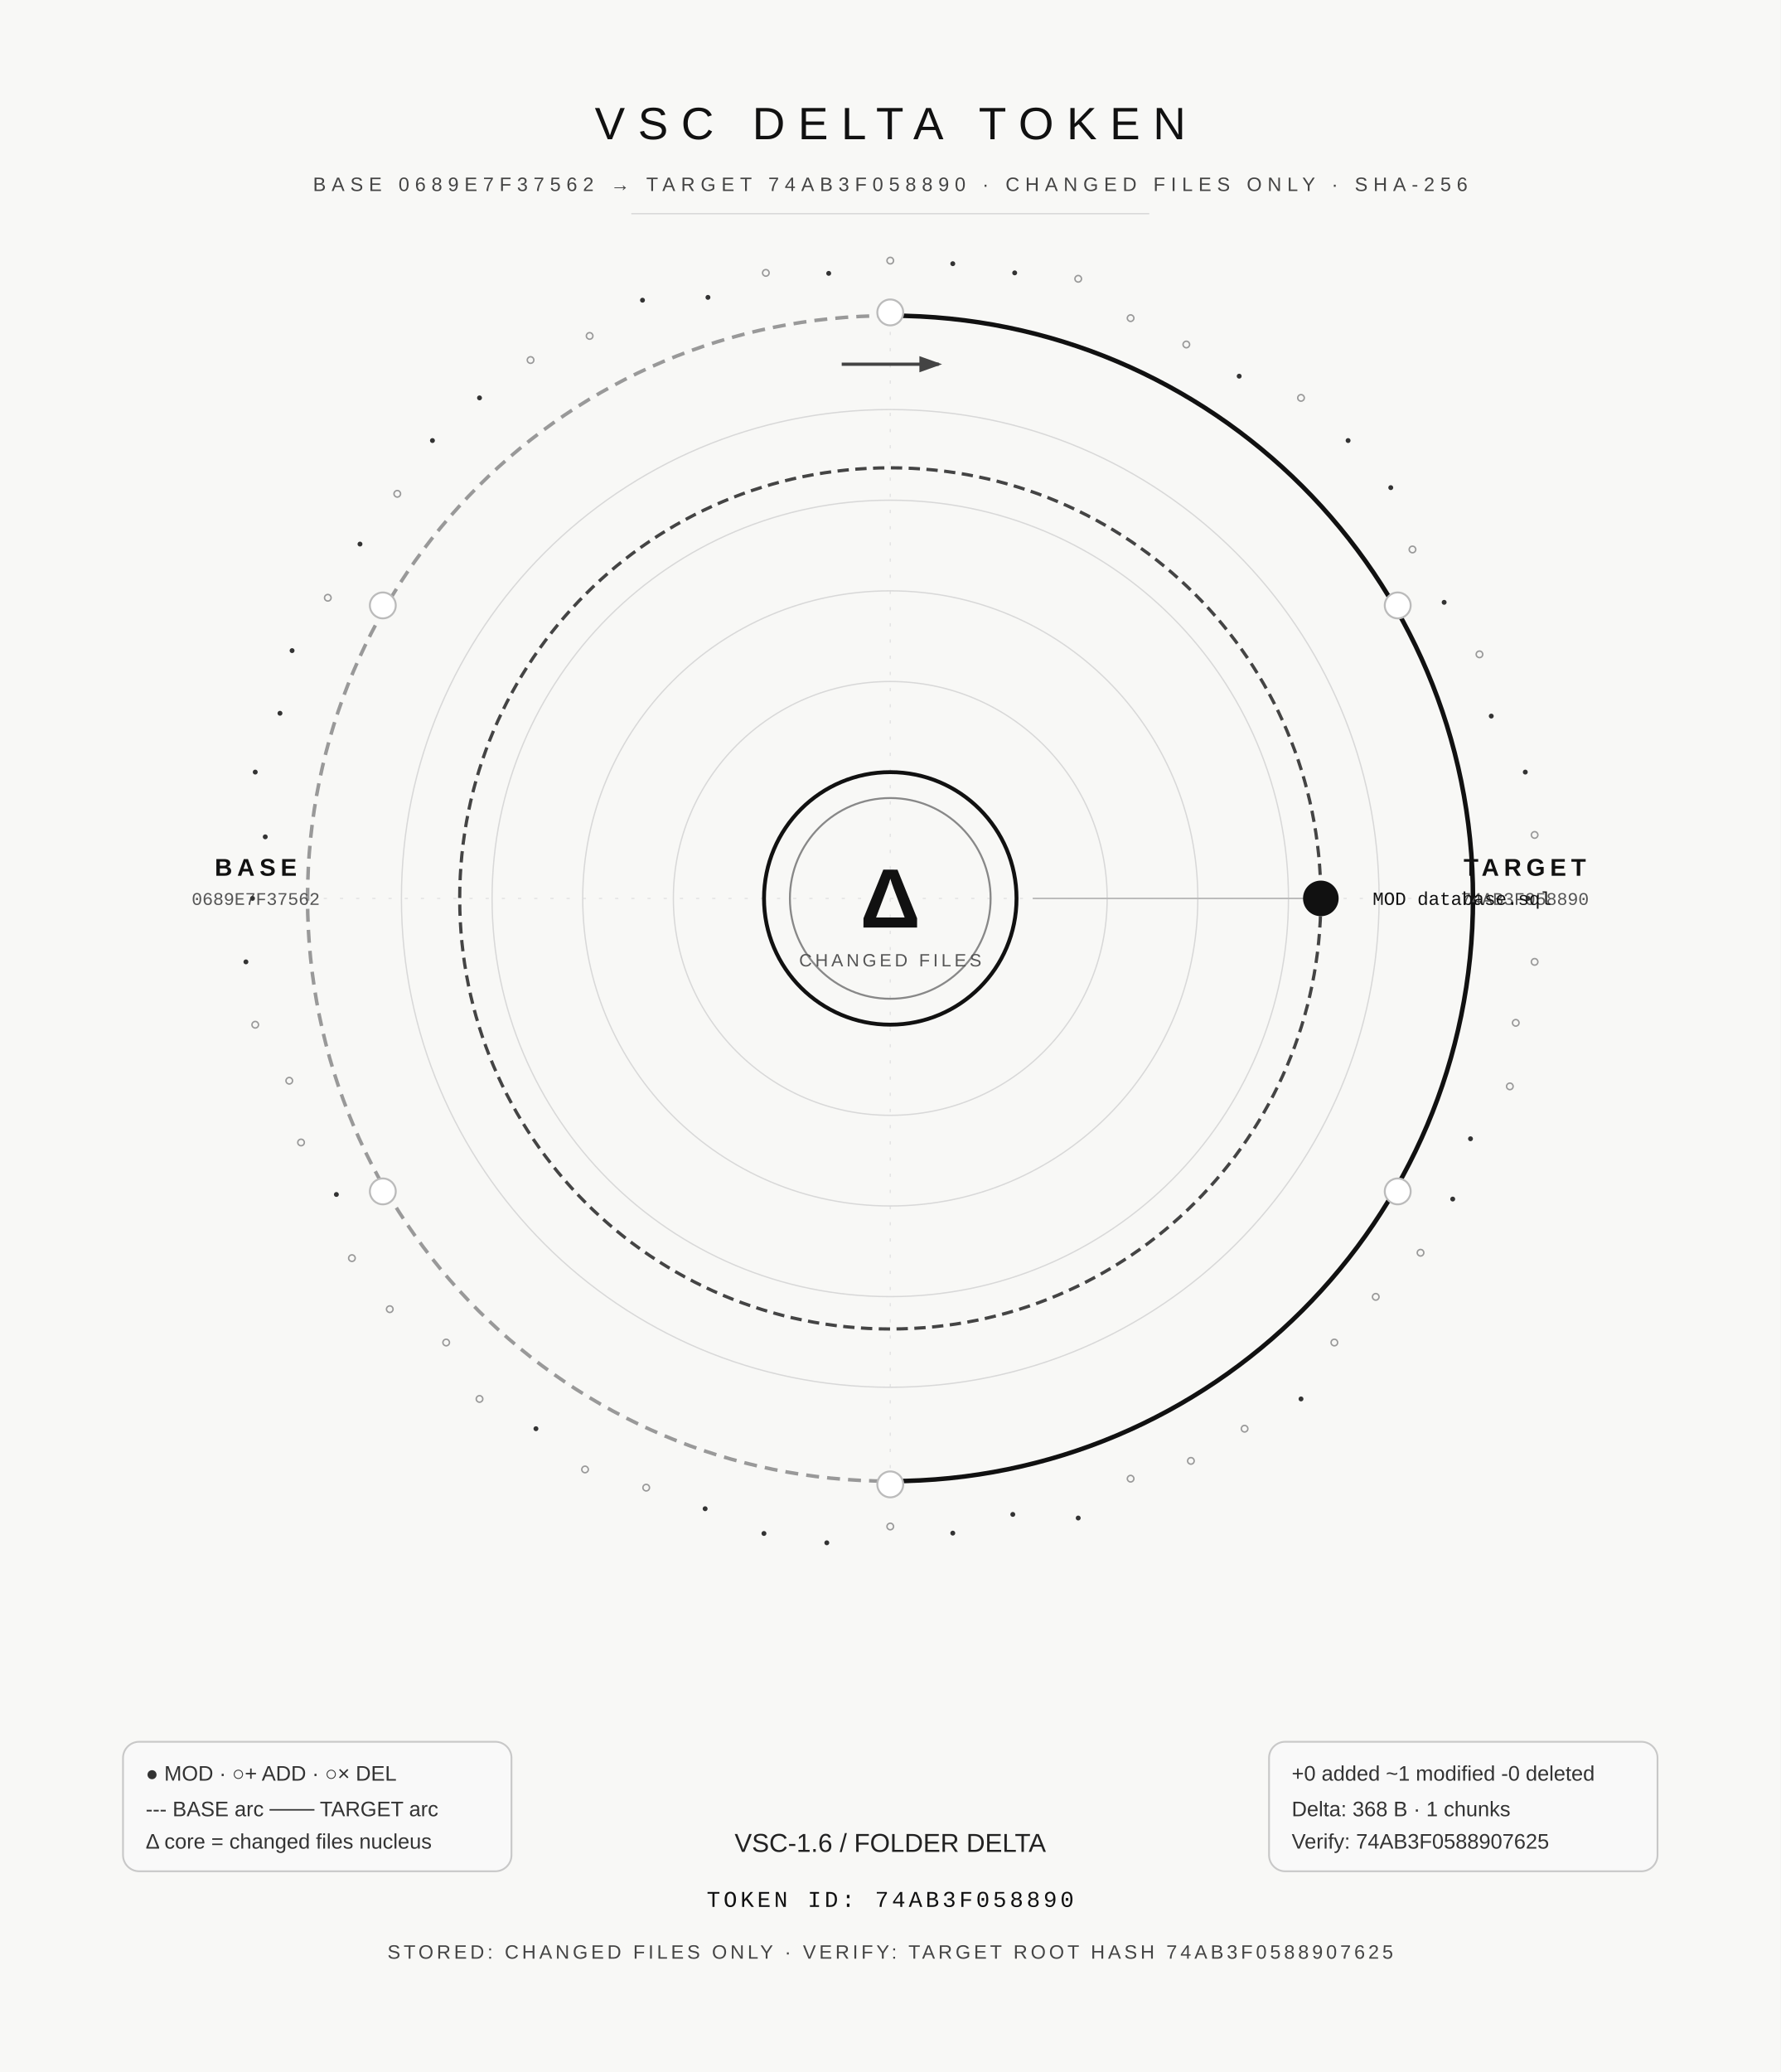
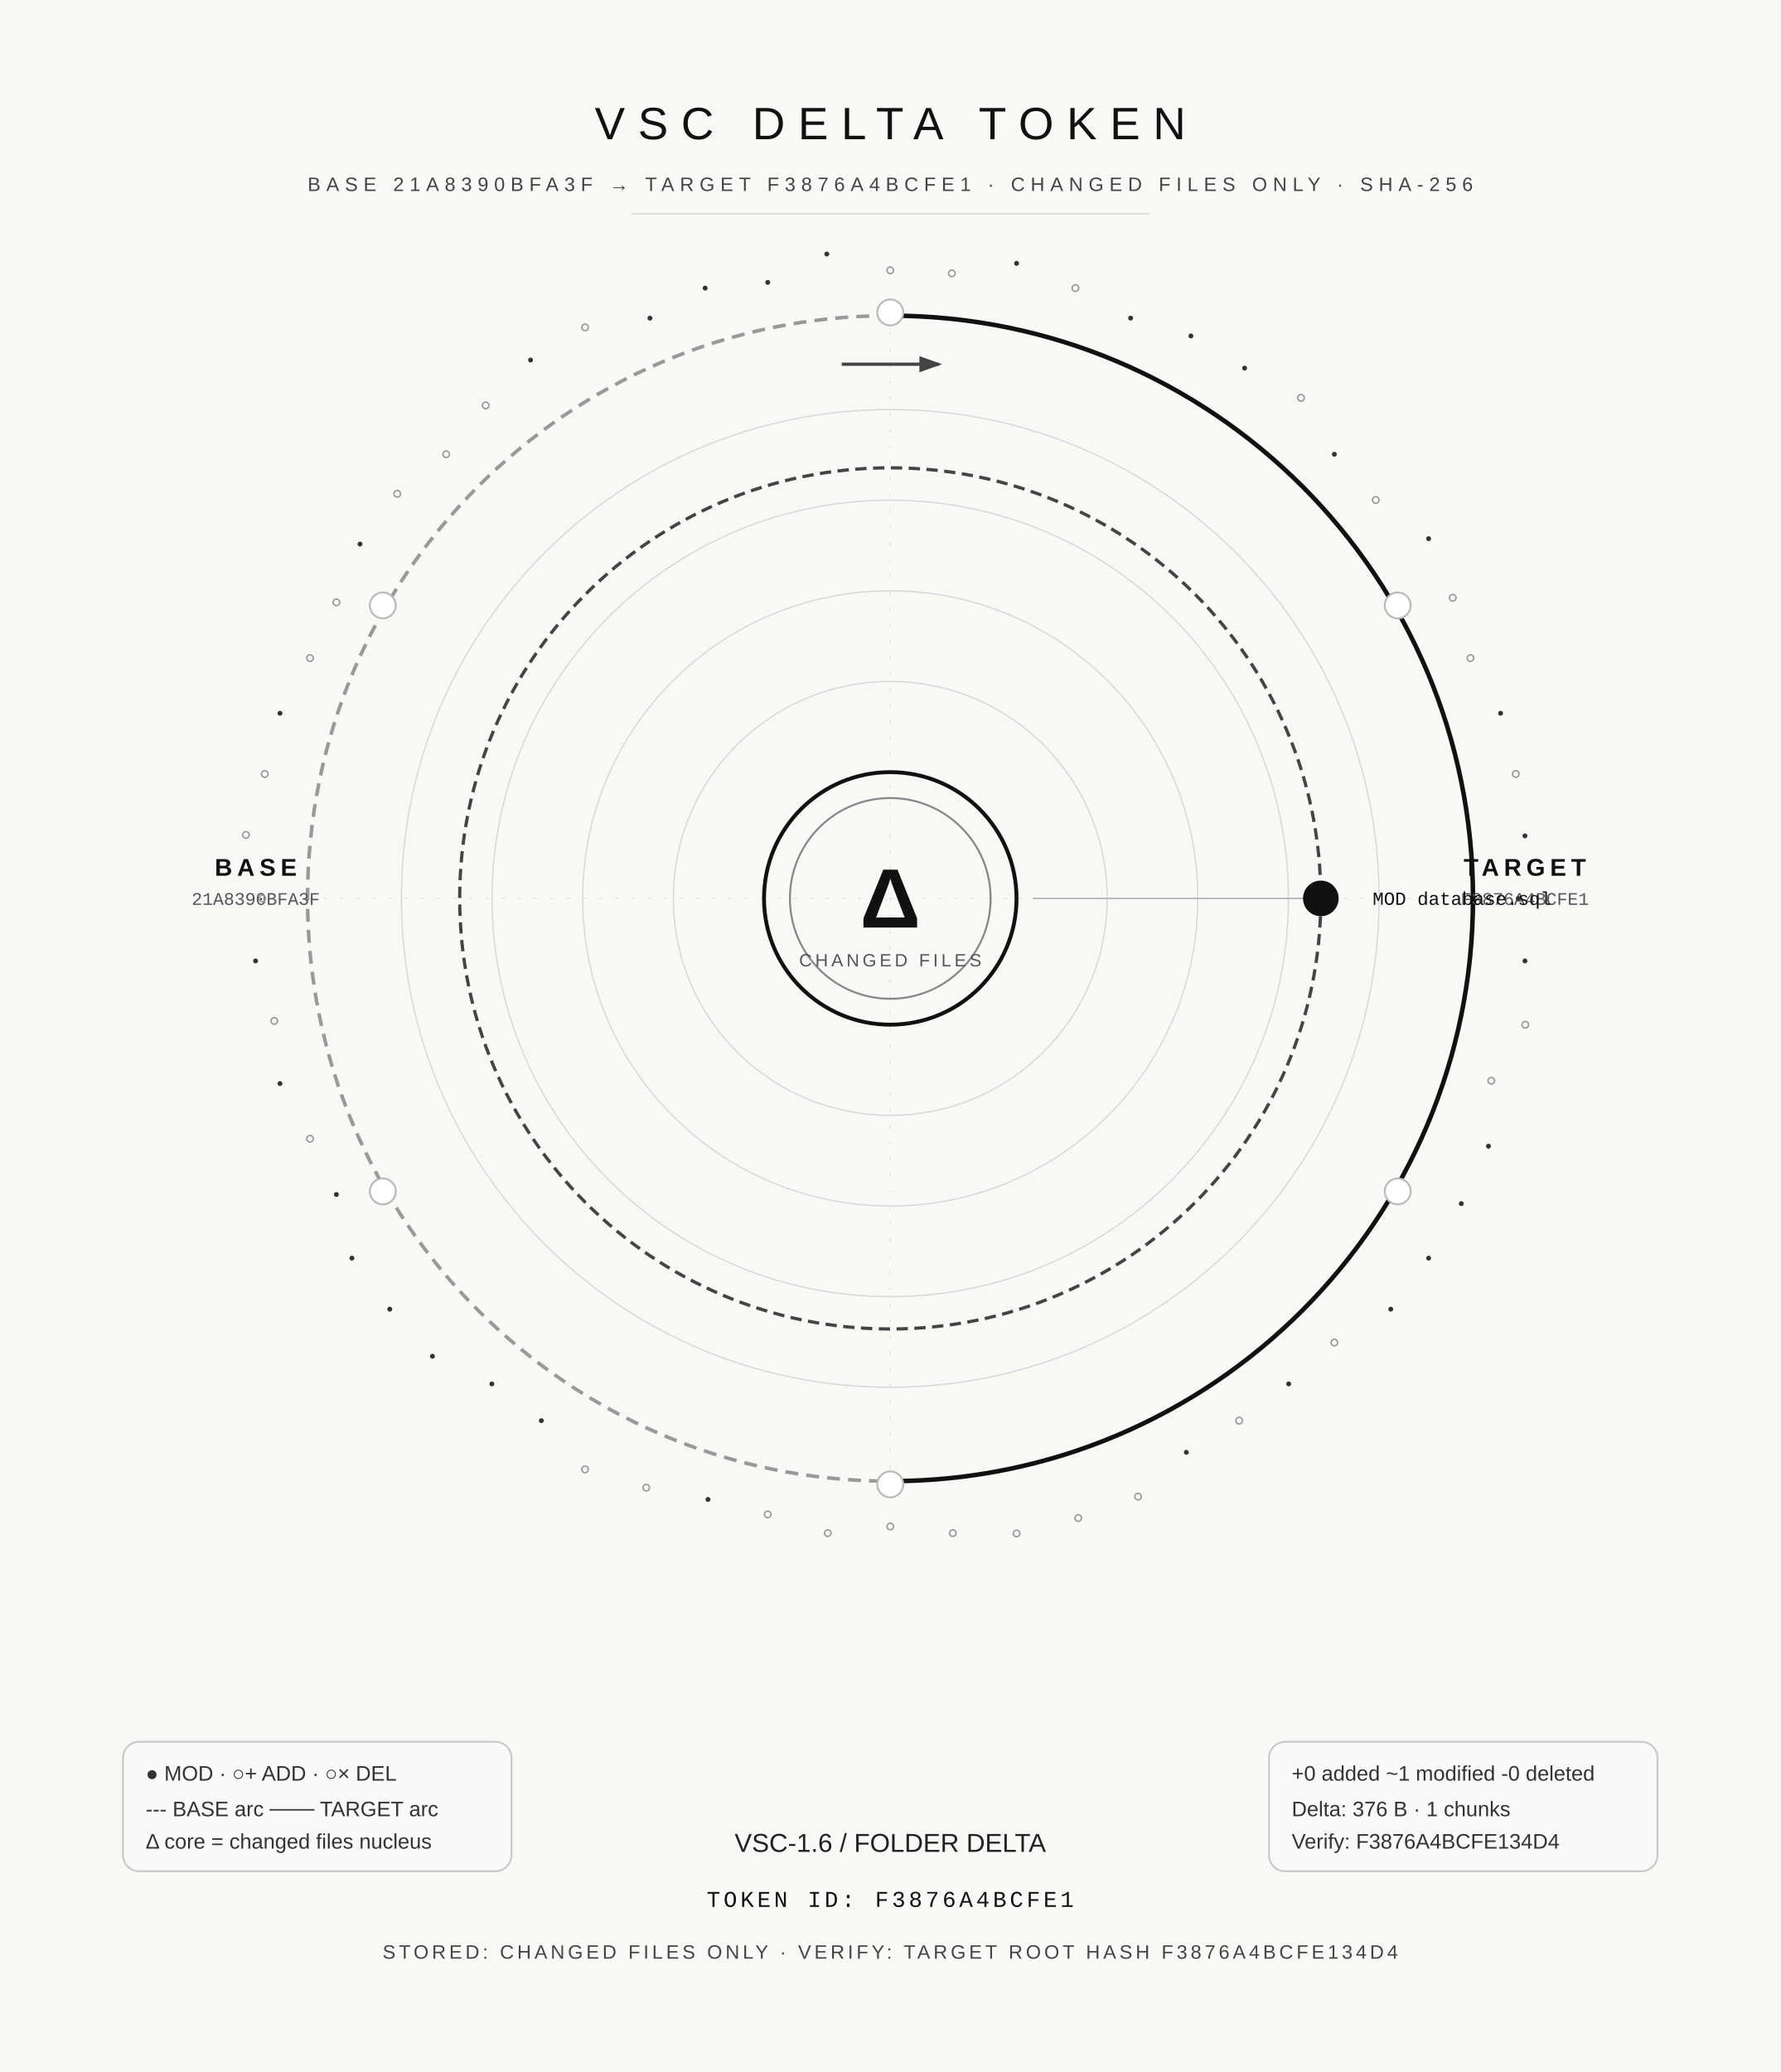
<svg xmlns="http://www.w3.org/2000/svg" width="1100" height="1280" viewBox="0 0 1100 1280">
  <defs>
    <style>
      .bg            { fill: #f8f8f6; }
      .line-strong   { stroke: #111; stroke-width: 2.4; fill: none; }
      .line-mid      { stroke: #888; stroke-width: 1.2; fill: none; }
      .line-soft     { stroke: #d8d8d8; stroke-width: 0.8; fill: none; }
      .text-title    { font-family: Arial, Helvetica, sans-serif; font-size: 28px; letter-spacing: 8px; fill: #111; }
      .text-subtitle { font-family: Arial, Helvetica, sans-serif; font-size: 12px; letter-spacing: 3.5px; fill: #444; }
      .text-small    { font-family: Arial, Helvetica, sans-serif; font-size: 13px; fill: #333; }
      .text-medium   { font-family: Arial, Helvetica, sans-serif; font-size: 16px; fill: #222; }
      .text-meta     { font-family: Arial, Helvetica, sans-serif; font-size: 12px; letter-spacing: 2px; fill: #444; }
      .text-id       { font-family: 'Courier New', monospace; font-size: 14px; letter-spacing: 2px; fill: #111; }
      .text-arc-label { font-family: Arial, Helvetica, sans-serif; font-size: 15px; letter-spacing: 3px; fill: #111; font-weight: 600; }
      .text-arc-id   { font-family: 'Courier New', monospace; font-size: 11px; fill: #555; }
      .text-core-big { font-family: Arial, Helvetica, sans-serif; font-size: 52px; font-weight: 700; fill: #111; }
      .text-core-sub { font-family: Arial, Helvetica, sans-serif; font-size: 11px; letter-spacing: 2px; fill: #555; }
      .text-op-label { font-family: 'Courier New', monospace; font-size: 11.5px; fill: #111; }
      .label-box     { fill: #f9f9f9; stroke: #c8c8c8; stroke-width: 1.1; }
      .orient-dot    { fill: #fff; stroke: #bbb; stroke-width: 1.2; }
      .hash-fill     { fill: #333; }
      .hash-open     { fill: none; stroke: #999; stroke-width: 0.9; }
      .arc-base      { stroke: #999; stroke-width: 2.2; fill: none; stroke-dasharray: 8 5; }
      .arc-target    { stroke: #111; stroke-width: 2.8; fill: none; }
      .delta-ring    { stroke: #444; stroke-width: 2; fill: none; stroke-dasharray: 7 4; }
      .op-spoke      { stroke: #bbb; stroke-width: 1; fill: none; }
      .op-modify     { fill: #111; stroke: none; }
      .op-add        { fill: #fff; stroke: #111; stroke-width: 2.2; }
      .op-delete     { fill: #f0f0f0; stroke: #111; stroke-width: 2; }
      .crosshair     { stroke: #e4e4e4; stroke-width: 0.8; stroke-dasharray: 2 8; }
    </style>
    <marker id="darr" markerWidth="7" markerHeight="5" refX="6" refY="2.5" orient="auto">
      <polygon points="0 0, 7 2.5, 0 5" fill="#444" />
    </marker>
  </defs>
  <rect class="bg" x="0" y="0" width="1100" height="1280" />
  <text x="550" y="86" text-anchor="middle" class="text-title">VSC DELTA TOKEN</text>
-   <text x="550" y="118" text-anchor="middle" class="text-subtitle">BASE 0689E7F37562 → TARGET 74AB3F058890 · CHANGED FILES ONLY · SHA-256</text>
+   <text x="550" y="118" text-anchor="middle" class="text-subtitle">BASE 21A8390BFA3F → TARGET F3876A4BCFE1 · CHANGED FILES ONLY · SHA-256</text>
  <line x1="390" y1="132" x2="710" y2="132" class="line-soft" />
  <line x1="550" y1="185" x2="550" y2="925" class="crosshair" />
  <line x1="180" y1="555" x2="920" y2="555" class="crosshair" />
  <circle cx="550" cy="555" r="134" class="line-soft" />
  <circle cx="550" cy="555" r="190" class="line-soft" />
  <circle cx="550" cy="555" r="246" class="line-soft" />
  <circle cx="550" cy="555" r="302" class="line-soft" />
  <path d="M 550 195 A 360 360 0 0 0 550 915" class="arc-base" />
  <path d="M 550 195 A 360 360 0 0 1 550 915" class="arc-target" />
  <text x="158.0" y="541.0" text-anchor="middle" class="text-arc-label">BASE</text>
-   <text x="158.0" y="559.0" text-anchor="middle" class="text-arc-id">0689E7F37562</text>
+   <text x="158.0" y="559.0" text-anchor="middle" class="text-arc-id">21A8390BFA3F</text>
  <text x="942.0" y="541.0" text-anchor="middle" class="text-arc-label">TARGET</text>
-   <text x="942.0" y="559.0" text-anchor="middle" class="text-arc-id">74AB3F058890</text>
+   <text x="942.0" y="559.0" text-anchor="middle" class="text-arc-id">F3876A4BCFE1</text>
  <circle cx="550.0" cy="193.0" r="8" class="orient-dot" />
  <circle cx="863.5" cy="374.0" r="8" class="orient-dot" />
  <circle cx="863.5" cy="736.0" r="8" class="orient-dot" />
  <circle cx="550.0" cy="917.0" r="8" class="orient-dot" />
  <circle cx="236.5" cy="736.0" r="8" class="orient-dot" />
  <circle cx="236.5" cy="374.0" r="8" class="orient-dot" />
-   <circle cx="550" cy="161" r="2.03" class="hash-open" />
-   <circle cx="588.619" cy="162.897" r="1.52" class="hash-fill" />
-   <circle cx="626.866" cy="168.571" r="1.52" class="hash-fill" />
-   <circle cx="666.114" cy="172.224" r="2.03" class="hash-open" />
-   <circle cx="698.481" cy="196.535" r="2.03" class="hash-open" />
-   <circle cx="732.902" cy="212.815" r="2.03" class="hash-open" />
-   <circle cx="765.561" cy="232.39" r="1.52" class="hash-fill" />
+   <circle cx="550" cy="167" r="2.03" class="hash-open" />
+   <circle cx="588.031" cy="168.868" r="2.03" class="hash-open" />
+   <circle cx="628.036" cy="162.686" r="1.52" class="hash-fill" />
+   <circle cx="664.372" cy="177.966" r="2.03" class="hash-open" />
+   <circle cx="698.481" cy="196.535" r="1.52" class="hash-fill" />
+   <circle cx="735.73" cy="207.523" r="1.52" class="hash-fill" />
+   <circle cx="768.895" cy="227.401" r="1.52" class="hash-fill" />
  <circle cx="803.757" cy="245.796" r="2.03" class="hash-open" />
-   <circle cx="832.843" cy="272.157" r="1.52" class="hash-fill" />
-   <circle cx="859.204" cy="301.243" r="1.52" class="hash-fill" />
-   <circle cx="872.61" cy="339.439" r="2.03" class="hash-open" />
-   <circle cx="892.185" cy="372.098" r="1.52" class="hash-fill" />
-   <circle cx="914.009" cy="404.223" r="2.03" class="hash-open" />
-   <circle cx="921.293" cy="442.37" r="1.52" class="hash-fill" />
-   <circle cx="942.314" cy="476.964" r="1.52" class="hash-fill" />
-   <circle cx="948.074" cy="515.793" r="2.03" class="hash-open" />
-   <circle cx="944" cy="555" r="1.52" class="hash-fill" />
-   <circle cx="948.074" cy="594.207" r="2.03" class="hash-open" />
-   <circle cx="936.429" cy="631.866" r="2.03" class="hash-open" />
-   <circle cx="932.776" cy="671.114" r="2.03" class="hash-open" />
-   <circle cx="908.465" cy="703.481" r="1.52" class="hash-fill" />
-   <circle cx="897.477" cy="740.73" r="1.52" class="hash-fill" />
-   <circle cx="877.599" cy="773.895" r="2.03" class="hash-open" />
-   <circle cx="849.928" cy="801.145" r="2.03" class="hash-open" />
+   <circle cx="824.357" cy="280.643" r="1.52" class="hash-fill" />
+   <circle cx="849.928" cy="308.855" r="2.03" class="hash-open" />
+   <circle cx="882.588" cy="332.772" r="1.52" class="hash-fill" />
+   <circle cx="897.477" cy="369.27" r="2.03" class="hash-open" />
+   <circle cx="908.465" cy="406.519" r="2.03" class="hash-open" />
+   <circle cx="927.034" cy="440.628" r="1.52" class="hash-fill" />
+   <circle cx="936.429" cy="478.134" r="2.03" class="hash-open" />
+   <circle cx="942.103" cy="516.381" r="1.52" class="hash-fill" />
+   <circle cx="938" cy="555" r="1.52" class="hash-fill" />
+   <circle cx="942.103" cy="593.619" r="1.52" class="hash-fill" />
+   <circle cx="942.314" cy="633.036" r="2.03" class="hash-open" />
+   <circle cx="921.293" cy="667.63" r="2.03" class="hash-open" />
+   <circle cx="919.552" cy="708.073" r="1.52" class="hash-fill" />
+   <circle cx="902.769" cy="743.559" r="1.52" class="hash-fill" />
+   <circle cx="882.588" cy="777.228" r="1.52" class="hash-fill" />
+   <circle cx="859.204" cy="808.757" r="1.52" class="hash-fill" />
  <circle cx="824.357" cy="829.357" r="2.03" class="hash-open" />
-   <circle cx="803.757" cy="864.204" r="1.52" class="hash-fill" />
-   <circle cx="768.895" cy="882.599" r="2.03" class="hash-open" />
-   <circle cx="735.73" cy="902.477" r="2.03" class="hash-open" />
-   <circle cx="698.481" cy="913.465" r="2.03" class="hash-open" />
-   <circle cx="666.114" cy="937.776" r="1.52" class="hash-fill" />
-   <circle cx="625.695" cy="935.545" r="1.52" class="hash-fill" />
-   <circle cx="588.619" cy="947.103" r="1.52" class="hash-fill" />
+   <circle cx="796.145" cy="854.928" r="1.52" class="hash-fill" />
+   <circle cx="765.561" cy="877.61" r="2.03" class="hash-open" />
+   <circle cx="732.902" cy="897.185" r="1.52" class="hash-fill" />
+   <circle cx="703.073" cy="924.552" r="2.03" class="hash-open" />
+   <circle cx="666.114" cy="937.776" r="2.03" class="hash-open" />
+   <circle cx="628.036" cy="947.314" r="2.03" class="hash-open" />
+   <circle cx="588.619" cy="947.103" r="2.03" class="hash-open" />
  <circle cx="550" cy="943" r="2.03" class="hash-open" />
-   <circle cx="510.793" cy="953.074" r="1.52" class="hash-fill" />
-   <circle cx="471.964" cy="947.314" r="1.52" class="hash-fill" />
-   <circle cx="435.628" cy="932.034" r="1.52" class="hash-fill" />
+   <circle cx="511.381" cy="947.103" r="2.03" class="hash-open" />
+   <circle cx="474.305" cy="935.545" r="2.03" class="hash-open" />
+   <circle cx="437.37" cy="926.293" r="1.52" class="hash-fill" />
  <circle cx="399.223" cy="919.009" r="2.03" class="hash-open" />
  <circle cx="361.441" cy="907.769" r="2.03" class="hash-open" />
-   <circle cx="331.105" cy="882.599" r="1.52" class="hash-fill" />
-   <circle cx="296.243" cy="864.204" r="2.03" class="hash-open" />
-   <circle cx="275.643" cy="829.357" r="2.03" class="hash-open" />
-   <circle cx="240.796" cy="808.757" r="2.03" class="hash-open" />
-   <circle cx="217.412" cy="777.228" r="2.03" class="hash-open" />
+   <circle cx="334.439" cy="877.61" r="1.52" class="hash-fill" />
+   <circle cx="303.855" cy="854.928" r="1.52" class="hash-fill" />
+   <circle cx="267.157" cy="837.843" r="1.52" class="hash-fill" />
+   <circle cx="240.796" cy="808.757" r="1.52" class="hash-fill" />
+   <circle cx="217.412" cy="777.228" r="1.52" class="hash-fill" />
  <circle cx="207.815" cy="737.902" r="1.52" class="hash-fill" />
-   <circle cx="185.991" cy="705.777" r="2.03" class="hash-open" />
-   <circle cx="178.707" cy="667.63" r="2.03" class="hash-open" />
-   <circle cx="157.686" cy="633.036" r="2.03" class="hash-open" />
-   <circle cx="151.926" cy="594.207" r="1.52" class="hash-fill" />
-   <circle cx="156" cy="555" r="1.52" class="hash-fill" />
-   <circle cx="163.868" cy="516.969" r="1.52" class="hash-fill" />
-   <circle cx="157.686" cy="476.964" r="1.52" class="hash-fill" />
+   <circle cx="191.535" cy="703.481" r="2.03" class="hash-open" />
+   <circle cx="172.966" cy="669.372" r="1.52" class="hash-fill" />
+   <circle cx="169.455" cy="630.695" r="2.03" class="hash-open" />
+   <circle cx="157.897" cy="593.619" r="1.52" class="hash-fill" />
+   <circle cx="162" cy="555" r="2.03" class="hash-open" />
+   <circle cx="151.926" cy="515.793" r="2.03" class="hash-open" />
+   <circle cx="163.571" cy="478.134" r="2.03" class="hash-open" />
  <circle cx="172.966" cy="440.628" r="1.52" class="hash-fill" />
-   <circle cx="180.448" cy="401.927" r="1.52" class="hash-fill" />
-   <circle cx="202.523" cy="369.27" r="2.03" class="hash-open" />
+   <circle cx="191.535" cy="406.519" r="2.03" class="hash-open" />
+   <circle cx="207.815" cy="372.098" r="2.03" class="hash-open" />
  <circle cx="222.401" cy="336.105" r="1.52" class="hash-fill" />
  <circle cx="245.434" cy="305.049" r="2.03" class="hash-open" />
-   <circle cx="267.157" cy="272.157" r="1.52" class="hash-fill" />
-   <circle cx="296.243" cy="245.796" r="1.52" class="hash-fill" />
-   <circle cx="327.772" cy="222.412" r="2.03" class="hash-open" />
-   <circle cx="364.27" cy="207.523" r="2.03" class="hash-open" />
-   <circle cx="396.927" cy="185.448" r="1.52" class="hash-fill" />
-   <circle cx="437.37" cy="183.707" r="1.52" class="hash-fill" />
-   <circle cx="473.134" cy="168.571" r="2.03" class="hash-open" />
-   <circle cx="511.969" cy="168.868" r="1.52" class="hash-fill" />
+   <circle cx="275.643" cy="280.643" r="2.03" class="hash-open" />
+   <circle cx="300.049" cy="250.434" r="2.03" class="hash-open" />
+   <circle cx="327.772" cy="222.412" r="1.52" class="hash-fill" />
+   <circle cx="361.441" cy="202.231" r="2.03" class="hash-open" />
+   <circle cx="401.519" cy="196.535" r="1.52" class="hash-fill" />
+   <circle cx="435.628" cy="177.966" r="1.52" class="hash-fill" />
+   <circle cx="474.305" cy="174.455" r="1.52" class="hash-fill" />
+   <circle cx="510.793" cy="156.926" r="1.52" class="hash-fill" />
  <circle cx="550" cy="555" r="266" class="delta-ring" />
  <circle cx="550" cy="555" r="78" class="line-strong" />
  <circle cx="550" cy="555" r="62" class="line-mid" />
  <text x="550" y="573" text-anchor="middle" class="text-core-big">Δ</text>
  <text x="550" y="597" text-anchor="middle" class="text-core-sub">CHANGED FILES</text>
  <line x1="638.0" y1="555.0" x2="816.0" y2="555.0" class="op-spoke" />
  <circle cx="816.0" cy="555.0" r="11" class="op-modify" />
  <text x="848.0" y="559.0" text-anchor="start" class="text-op-label">MOD database.sql</text>
  <line x1="520.0" y1="225.0" x2="580.0" y2="225.0" stroke="#444" stroke-width="2" marker-end="url(#darr)" />
  <g transform="translate(76, 1076)">
    <rect x="0" y="0" width="240" height="80" rx="10" class="label-box" />
    <text x="14" y="24" class="text-small">● MOD · ○+ ADD · ○× DEL</text>
    <text x="14" y="46" class="text-small">--- BASE arc  ─── TARGET arc</text>
    <text x="14" y="66" class="text-small">Δ core = changed files nucleus</text>
  </g>
  <g transform="translate(784, 1076)">
    <rect x="0" y="0" width="240" height="80" rx="10" class="label-box" />
    <text x="14" y="24" class="text-small">+0 added  ~1 modified  -0 deleted</text>
-     <text x="14" y="46" class="text-small">Delta: 368 B · 1 chunks</text>
-     <text x="14" y="66" class="text-small">Verify: 74AB3F0588907625</text>
+     <text x="14" y="46" class="text-small">Delta: 376 B · 1 chunks</text>
+     <text x="14" y="66" class="text-small">Verify: F3876A4BCFE134D4</text>
  </g>
  <text x="550" y="1144" text-anchor="middle" class="text-medium">VSC-1.6 / FOLDER DELTA</text>
-   <text x="550" y="1178" text-anchor="middle" class="text-id">TOKEN ID: 74AB3F058890</text>
-   <text x="550" y="1210" text-anchor="middle" class="text-meta">STORED: CHANGED FILES ONLY · VERIFY: TARGET ROOT HASH 74AB3F0588907625</text>
+   <text x="550" y="1178" text-anchor="middle" class="text-id">TOKEN ID: F3876A4BCFE1</text>
+   <text x="550" y="1210" text-anchor="middle" class="text-meta">STORED: CHANGED FILES ONLY · VERIFY: TARGET ROOT HASH F3876A4BCFE134D4</text>
</svg>
